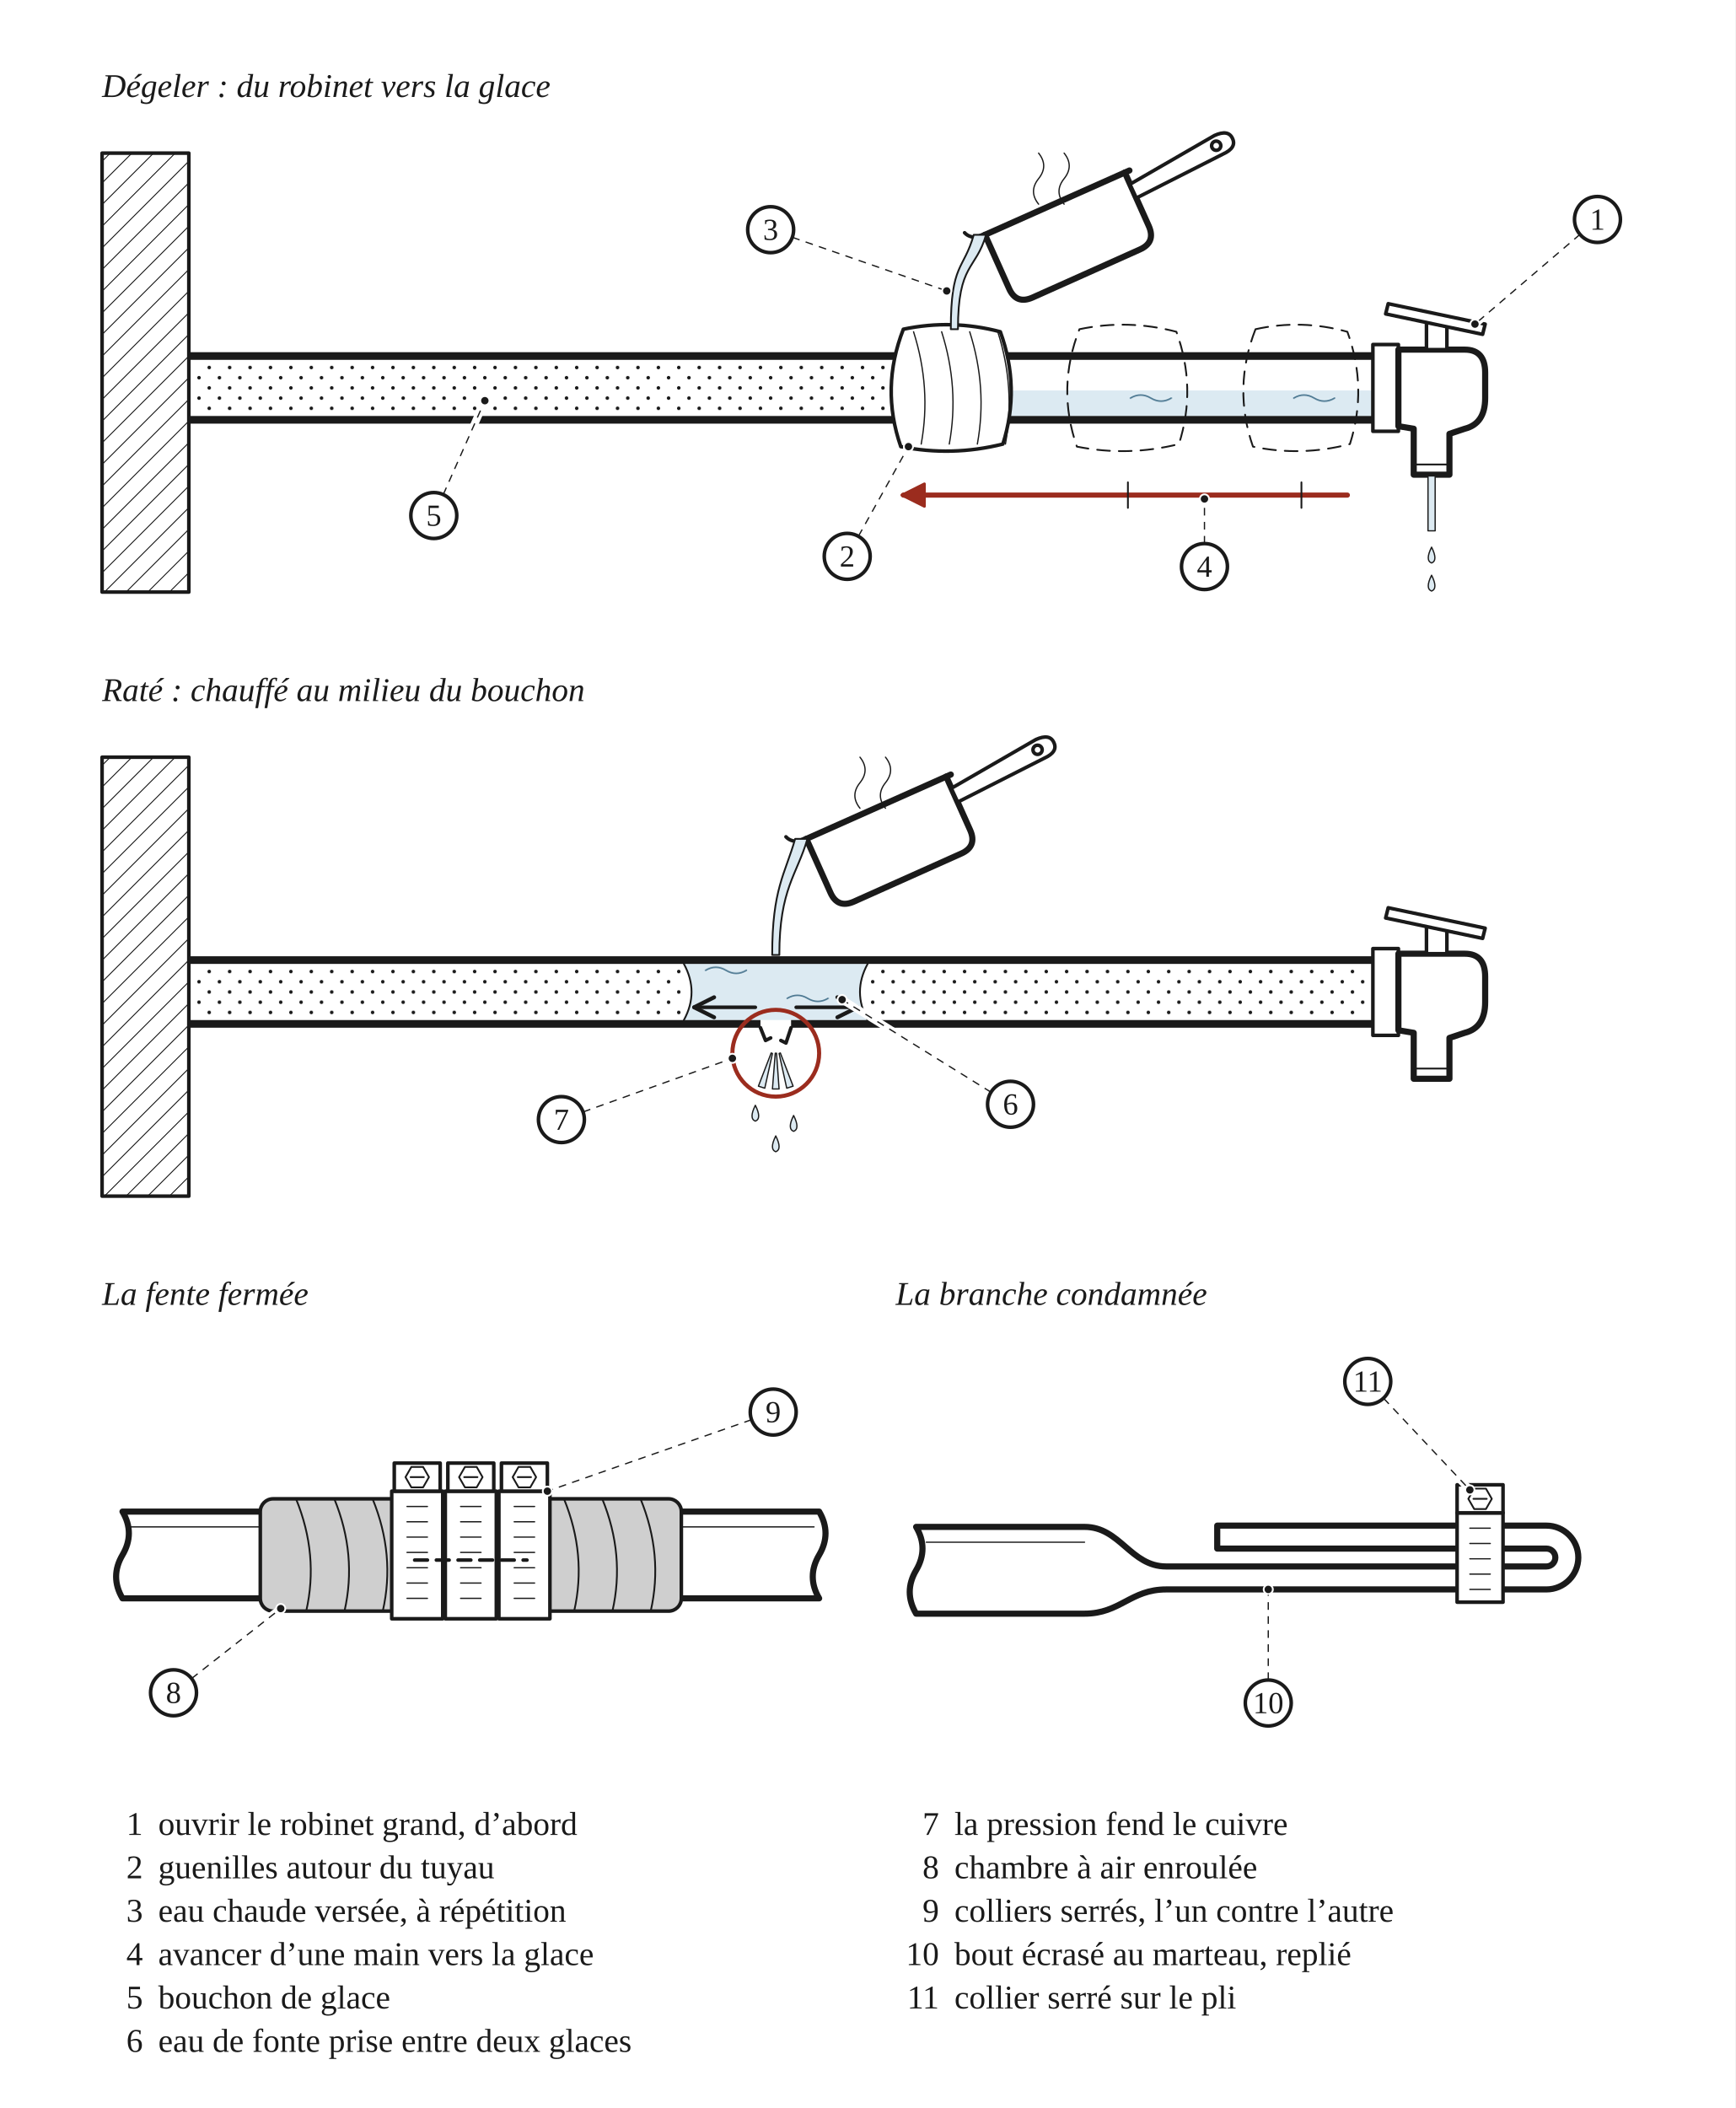
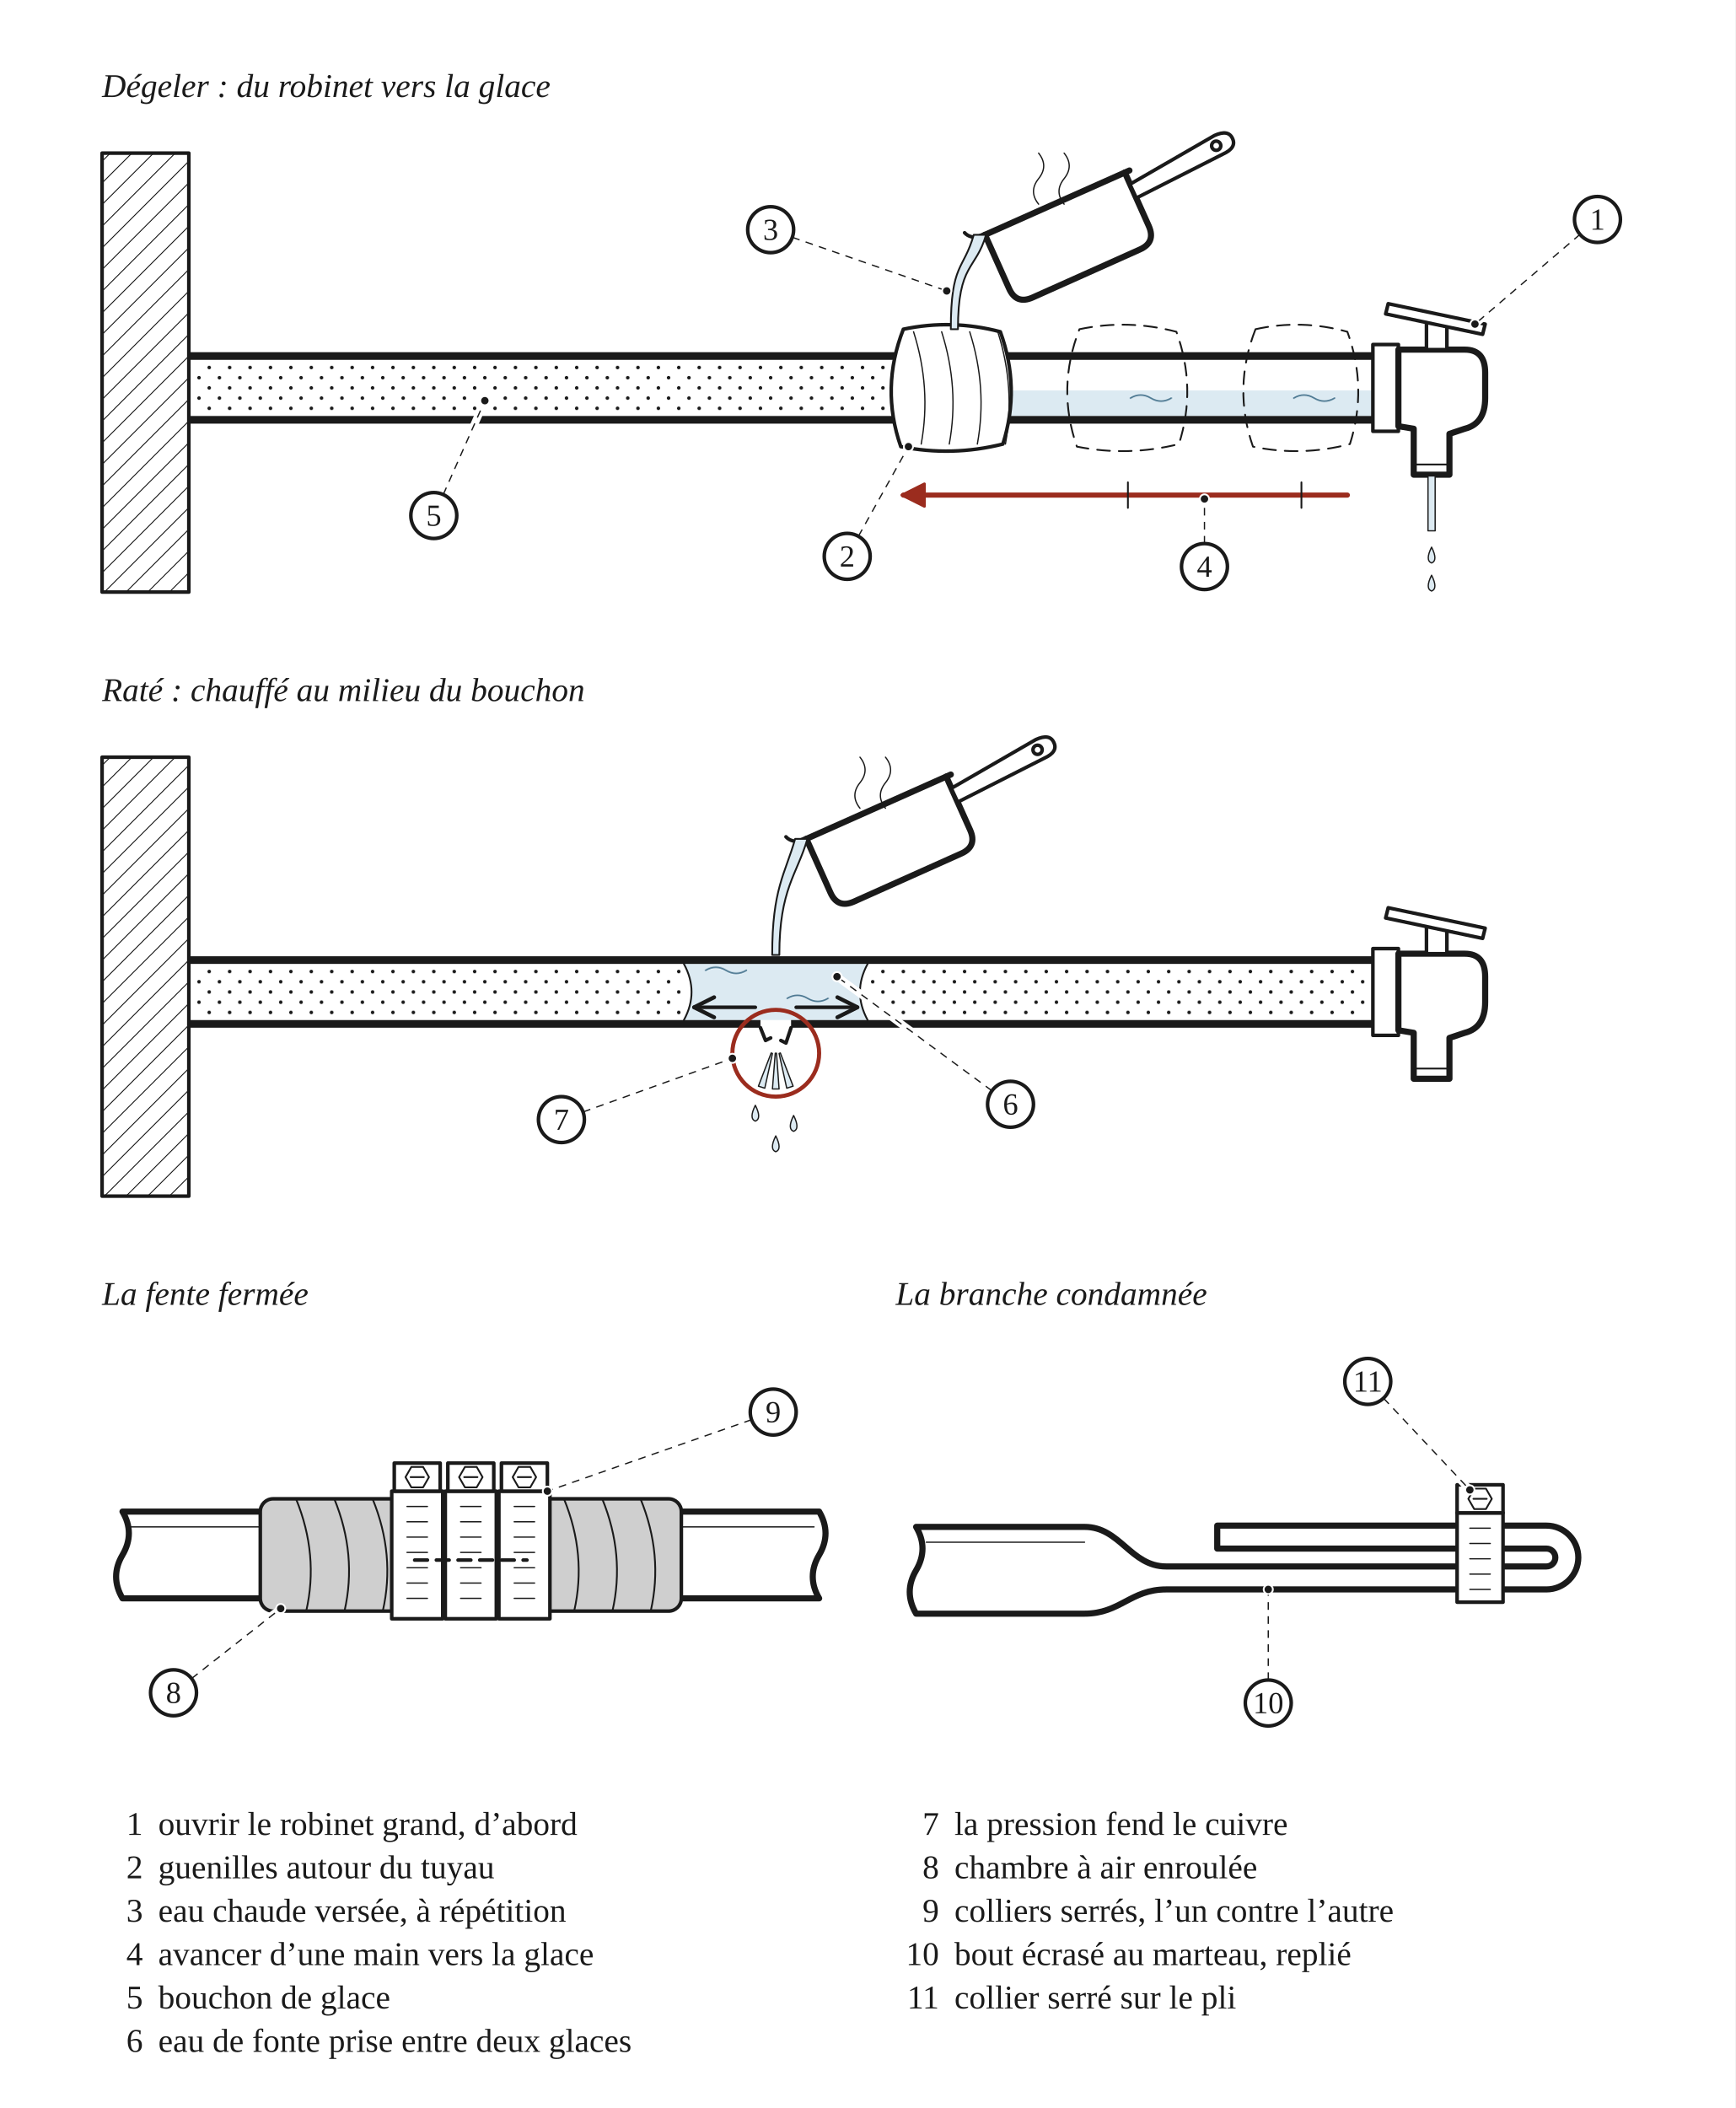
<svg xmlns="http://www.w3.org/2000/svg" width="680" height="826" viewBox="0 0 680 826" role="img">
  <defs>
    <pattern id="h-bois" width="6" height="6" patternUnits="userSpaceOnUse" patternTransform="rotate(45)">
      <line x1="0" y1="0" x2="0" y2="6" stroke="#1A1A1A" stroke-width="0.7" />
    </pattern>
    <pattern id="h-eau" width="64" height="22" patternUnits="userSpaceOnUse">
      <rect width="64" height="22" fill="#DCEAF2" />
      <path d="M4 7 q4 -2.4 8 0 t8 0 M36 18 q4 -2.4 8 0 t8 0" fill="none" stroke="#4F7A93" stroke-width="0.6" stroke-linecap="round" />
    </pattern>
    <pattern id="h-neige" width="8" height="8" patternUnits="userSpaceOnUse">
      <circle cx="2" cy="2" r="0.7" fill="#1A1A1A" stroke="none" />
      <circle cx="6" cy="6" r="0.7" fill="#1A1A1A" stroke="none" />
    </pattern>
    <marker id="fl" viewBox="0 0 10 10" refX="9" refY="5" markerWidth="7" markerHeight="7" orient="auto-start-reverse">
      <path d="M1 1 L9 5 L1 9" fill="none" stroke="#1A1A1A" stroke-width="1.6" stroke-linecap="round" stroke-linejoin="round" />
    </marker>
    <marker id="fl-r" viewBox="0 0 10 10" refX="8.5" refY="5" markerWidth="5.5" markerHeight="5.5" orient="auto-start-reverse">
      <path d="M1 1 L9 5 L1 9 Z" fill="#9B2C1E" stroke="#9B2C1E" stroke-width="1" stroke-linejoin="round" />
    </marker>
  </defs>
  <rect x="0" y="0" width="680" height="826" fill="#FFFFFF" />
  <text x="40" y="38" font-family="Georgia, 'Times New Roman', serif" font-size="13" font-style="italic" fill="#1A1A1A">Dégeler : du robinet vers la glace</text>
  <g transform="translate(40 46)" data-vue="degel">
    <rect x="0" y="14" width="34" height="172" fill="url(#h-bois)" stroke="#1A1A1A" stroke-width="1.4" stroke-linejoin="round" />
    <rect x="34" y="95" width="296" height="22" fill="url(#h-neige)" stroke="none" />
    <path d="M330 95 Q336 106 330 117" fill="none" stroke="#1A1A1A" stroke-width="0.7" stroke-linejoin="round" stroke-linecap="round" />
    <g transform="translate(-17 4)">
      <rect x="348" y="103" width="169" height="10" fill="url(#h-eau)" stroke="none" />
    </g>
    <rect x="34" y="92" width="466" height="3" fill="#1A1A1A" stroke="none" />
    <rect x="34" y="117" width="466" height="3" fill="#1A1A1A" stroke="none" />
    <rect x="498" y="89" width="10" height="34" fill="#FFFFFF" stroke="#1A1A1A" stroke-width="1.4" stroke-linejoin="round" stroke-linecap="round" />
    <path d="M508 91 L534 91 Q542 91 542 100 L542 110 Q542 120 534 122 L528 124 L528 140 L514 140 L514 122 L508 121 Z" fill="#FFFFFF" stroke="#1A1A1A" stroke-width="2.4" stroke-linejoin="round" stroke-linecap="round" />
    <line x1="514" y1="136" x2="528" y2="136" fill="none" stroke="#1A1A1A" stroke-width="0.7" stroke-linejoin="round" stroke-linecap="round" />
    <rect x="519" y="79" width="8" height="12" fill="#FFFFFF" stroke="#1A1A1A" stroke-width="1.4" stroke-linejoin="round" stroke-linecap="round" />
    <path d="M504 73 L542 81 L541 85 L503 77 Z" fill="#FFFFFF" stroke="#1A1A1A" stroke-width="1.4" stroke-linejoin="round" stroke-linecap="round" />
    <g transform="translate(-17 4)">
      <rect x="536.6" y="136.5" width="2.8" height="21.5" fill="url(#h-eau)" stroke="#1A1A1A" stroke-width="0.5" stroke-linejoin="round" />
    </g>
    <g transform="translate(-17 4)">
      <path d="M538 164.4 Q540.6 169.6 538 170.6 Q535.4 169.6 538 164.4 Z" fill="url(#h-eau)" stroke="#1A1A1A" stroke-width="0.5" stroke-linejoin="round" />
    </g>
    <g transform="translate(-17 4)">
      <path d="M538 175.4 Q540.6 180.6 538 181.6 Q535.4 180.6 538 175.4 Z" fill="url(#h-eau)" stroke="#1A1A1A" stroke-width="0.5" stroke-linejoin="round" />
    </g>
    <path d="M452 83 Q470 79 488 84 Q496 106 489 128 Q470 133 451 129 Q443 106 452 83 Z" fill="none" stroke="#1A1A1A" stroke-width="0.7" stroke-linejoin="round" stroke-linecap="round" stroke-dasharray="5 3.5" />
    <path d="M383 83 Q402 79 421 84 Q429 106 422 128 Q402 133 382 129 Q374 106 383 83 Z" fill="none" stroke="#1A1A1A" stroke-width="0.7" stroke-linejoin="round" stroke-linecap="round" stroke-dasharray="5 3.5" />
    <path d="M314 83 Q333 79 352 84 Q360 106 353 128 Q333 133 313 129 Q305 106 314 83 Z" fill="#FFFFFF" stroke="#1A1A1A" stroke-width="1.4" stroke-linejoin="round" stroke-linecap="round" />
    <path d="M318 84 Q325 106 321 128" fill="none" stroke="#1A1A1A" stroke-width="0.5" stroke-linejoin="round" stroke-linecap="round" />
    <path d="M329 84 Q336 106 332 128" fill="none" stroke="#1A1A1A" stroke-width="0.5" stroke-linejoin="round" stroke-linecap="round" />
    <path d="M340 84 Q347 106 343 128" fill="none" stroke="#1A1A1A" stroke-width="0.5" stroke-linejoin="round" stroke-linecap="round" />
    <path d="M351 84 Q358 106 354 128" fill="none" stroke="#1A1A1A" stroke-width="0.5" stroke-linejoin="round" stroke-linecap="round" />
    <path d="M346 46 L355.4 67 Q358.2 73.4 364.6 70.6 L406.6 51.8 Q413 49 410.2 42.6 L400.8 21.6" fill="#FFFFFF" stroke="#1A1A1A" stroke-width="2.4" stroke-linejoin="round" stroke-linecap="round" />
    <line x1="344.2" y1="46.8" x2="402.6" y2="20.8" fill="none" stroke="#1A1A1A" stroke-width="2.4" stroke-linejoin="round" stroke-linecap="round" />
    <path d="M344.2 46.8 Q340.1 47.5 338 45.2" fill="none" stroke="#1A1A1A" stroke-width="1.4" stroke-linejoin="round" stroke-linecap="round" />
    <path d="M402.8 26.2 L435.9 7.1 Q441.4 4.6 443 8.3 Q444.7 11.9 439.2 14.4 L405.3 31.6 Z" fill="#FFFFFF" stroke="#1A1A1A" stroke-width="1.4" stroke-linejoin="round" stroke-linecap="round" />
    <circle cx="436.6" cy="11.1" r="1.8" fill="none" stroke="#1A1A1A" stroke-width="1.4" stroke-linejoin="round" stroke-linecap="round" />
    <g transform="translate(-17 4)">
      <path d="M358.6 42 C354.6 56 349.6 53 349.6 79 L352.4 79 C352.4 53 359.4 56 363.4 42 Z" fill="url(#h-eau)" stroke="#1A1A1A" stroke-width="0.7" stroke-linejoin="round" />
    </g>
    <path d="M367 34 q-4 -5 0 -10 q4 -5 0 -10" fill="none" stroke="#1A1A1A" stroke-width="0.5" stroke-linejoin="round" stroke-linecap="round" />
    <path d="M377 34 q-4 -5 0 -10 q4 -5 0 -10" fill="none" stroke="#1A1A1A" stroke-width="0.5" stroke-linejoin="round" stroke-linecap="round" />
    <path d="M488 148 L314 148" fill="none" stroke="#9B2C1E" stroke-width="2" stroke-linejoin="round" stroke-linecap="round" marker-end="url(#fl-r)" />
    <line x1="402" y1="143" x2="402" y2="153" fill="none" stroke="#1A1A1A" stroke-width="0.7" stroke-linejoin="round" stroke-linecap="round" />
    <line x1="470" y1="143" x2="470" y2="153" fill="none" stroke="#1A1A1A" stroke-width="0.7" stroke-linejoin="round" stroke-linecap="round" />
  </g>
  <text x="40" y="274.7" font-family="Georgia, 'Times New Roman', serif" font-size="13" font-style="italic" fill="#1A1A1A">Raté : chauffé au milieu du bouchon</text>
  <g transform="translate(40 282.7)" data-vue="rate">
    <rect x="0" y="14" width="34" height="172" fill="url(#h-bois)" stroke="#1A1A1A" stroke-width="1.4" stroke-linejoin="round" />
    <g transform="translate(-23.5 2.5)">
      <path d="M251.5 92.5 L323.5 92.5 Q317.5 103.5 323.5 114.5 L251.5 114.5 Q257.5 103.5 251.5 92.5 Z" fill="url(#h-eau)" stroke="none" />
    </g>
    <rect x="34" y="95" width="194" height="22" fill="url(#h-neige)" stroke="none" />
    <path d="M228 95 Q234 106 228 117" fill="none" stroke="#1A1A1A" stroke-width="0.7" stroke-linejoin="round" stroke-linecap="round" />
    <rect x="300" y="95" width="196" height="22" fill="url(#h-neige)" stroke="none" />
    <path d="M300 95 Q294 106 300 117" fill="none" stroke="#1A1A1A" stroke-width="0.7" stroke-linejoin="round" stroke-linecap="round" />
    <path d="M256 112 L232 112" fill="none" stroke="#1A1A1A" stroke-width="1.4" stroke-linejoin="round" stroke-linecap="round" marker-end="url(#fl)" />
    <path d="M272 112 L296 112" fill="none" stroke="#1A1A1A" stroke-width="1.4" stroke-linejoin="round" stroke-linecap="round" marker-end="url(#fl)" />
    <rect x="34" y="92" width="466" height="3" fill="#1A1A1A" stroke="none" />
    <rect x="34" y="117" width="224" height="3" fill="#1A1A1A" stroke="none" />
    <rect x="270" y="117" width="230" height="3" fill="#1A1A1A" stroke="none" />
    <rect x="498" y="89" width="10" height="34" fill="#FFFFFF" stroke="#1A1A1A" stroke-width="1.4" stroke-linejoin="round" stroke-linecap="round" />
    <path d="M508 91 L534 91 Q542 91 542 100 L542 110 Q542 120 534 122 L528 124 L528 140 L514 140 L514 122 L508 121 Z" fill="#FFFFFF" stroke="#1A1A1A" stroke-width="2.4" stroke-linejoin="round" stroke-linecap="round" />
    <line x1="514" y1="136" x2="528" y2="136" fill="none" stroke="#1A1A1A" stroke-width="0.7" stroke-linejoin="round" stroke-linecap="round" />
    <rect x="519" y="79" width="8" height="12" fill="#FFFFFF" stroke="#1A1A1A" stroke-width="1.4" stroke-linejoin="round" stroke-linecap="round" />
    <path d="M504 73 L542 81 L541 85 L503 77 Z" fill="#FFFFFF" stroke="#1A1A1A" stroke-width="1.4" stroke-linejoin="round" stroke-linecap="round" />
    <path d="M258 120 L260 125 L262 124" fill="none" stroke="#1A1A1A" stroke-width="1.4" stroke-linejoin="round" stroke-linecap="round" />
    <path d="M270 120 L268 126 L266 125" fill="none" stroke="#1A1A1A" stroke-width="1.4" stroke-linejoin="round" stroke-linecap="round" />
    <g transform="translate(-23.5 2.5)">
      <path d="M286.2 127.6 L283.2 141.2 L280.7 140.4 L285.7 127.4 Z" fill="url(#h-eau)" stroke="#1A1A1A" stroke-width="0.5" stroke-linejoin="round" />
    </g>
    <g transform="translate(-23.5 2.5)">
      <path d="M287.8 127.5 L288.8 141.5 L286.2 141.5 L287.3 127.5 Z" fill="url(#h-eau)" stroke="#1A1A1A" stroke-width="0.5" stroke-linejoin="round" />
    </g>
    <g transform="translate(-23.5 2.5)">
      <path d="M289.3 127.4 L294.3 140.4 L291.8 141.2 L288.8 127.6 Z" fill="url(#h-eau)" stroke="#1A1A1A" stroke-width="0.5" stroke-linejoin="round" />
    </g>
    <g transform="translate(-23.5 2.5)">
      <path d="M279.5 147.9 Q282.1 153.1 279.5 154.1 Q276.9 153.1 279.5 147.9 Z" fill="url(#h-eau)" stroke="#1A1A1A" stroke-width="0.5" stroke-linejoin="round" />
    </g>
    <g transform="translate(-23.5 2.5)">
      <path d="M294.5 151.9 Q297.1 157.1 294.5 158.1 Q291.9 157.1 294.5 151.9 Z" fill="url(#h-eau)" stroke="#1A1A1A" stroke-width="0.5" stroke-linejoin="round" />
    </g>
    <g transform="translate(-23.5 2.5)">
      <path d="M287.5 159.9 Q290.1 165.1 287.5 166.1 Q284.9 165.1 287.5 159.9 Z" fill="url(#h-eau)" stroke="#1A1A1A" stroke-width="0.5" stroke-linejoin="round" />
    </g>
    <circle cx="264" cy="130" r="17" fill="none" stroke="#9B2C1E" stroke-width="1.6" />
    <path d="M276 46 L285.4 67 Q288.2 73.4 294.6 70.6 L336.6 51.8 Q343 49 340.2 42.6 L330.8 21.6" fill="#FFFFFF" stroke="#1A1A1A" stroke-width="2.4" stroke-linejoin="round" stroke-linecap="round" />
    <line x1="274.2" y1="46.8" x2="332.6" y2="20.8" fill="none" stroke="#1A1A1A" stroke-width="2.4" stroke-linejoin="round" stroke-linecap="round" />
    <path d="M274.2 46.8 Q270.1 47.5 268 45.2" fill="none" stroke="#1A1A1A" stroke-width="1.4" stroke-linejoin="round" stroke-linecap="round" />
    <path d="M332.8 26.2 L365.9 7.1 Q371.4 4.6 373 8.3 Q374.7 11.9 369.2 14.4 L335.3 31.6 Z" fill="#FFFFFF" stroke="#1A1A1A" stroke-width="1.4" stroke-linejoin="round" stroke-linecap="round" />
    <circle cx="366.6" cy="11.1" r="1.8" fill="none" stroke="#1A1A1A" stroke-width="1.4" stroke-linejoin="round" stroke-linecap="round" />
    <g transform="translate(-14 0)">
      <path d="M285.6 46 C281.6 60 276.6 65.5 276.6 91.5 L279.4 91.5 C279.4 65.5 286.4 60 290.4 46 Z" fill="url(#h-eau)" stroke="#1A1A1A" stroke-width="0.7" stroke-linejoin="round" />
    </g>
    <path d="M297 34 q-4 -5 0 -10 q4 -5 0 -10" fill="none" stroke="#1A1A1A" stroke-width="0.5" stroke-linejoin="round" stroke-linecap="round" />
    <path d="M307 34 q-4 -5 0 -10 q4 -5 0 -10" fill="none" stroke="#1A1A1A" stroke-width="0.5" stroke-linejoin="round" stroke-linecap="round" />
  </g>
  <text x="40" y="511.3" font-family="Georgia, 'Times New Roman', serif" font-size="13" font-style="italic" fill="#1A1A1A">La fente fermée</text>
  <g transform="translate(40 519.3)" data-vue="fente">
    <path d="M8 73 L281 73 Q286 81.5 281 90 Q276 98.5 281 107 L8 107 Q3 98.5 8 90 Q13 81.5 8 73 Z" fill="#FFFFFF" stroke="#1A1A1A" stroke-width="2.4" stroke-linejoin="round" stroke-linecap="round" />
    <line x1="10" y1="79" x2="279" y2="79" fill="none" stroke="#1A1A1A" stroke-width="0.5" stroke-linejoin="round" stroke-linecap="round" />
    <rect x="62" y="68" width="165" height="44" fill="#CFCFCF" stroke="none" rx="5" />
    <rect x="62" y="68" width="165" height="44" fill="none" rx="5" stroke="#1A1A1A" stroke-width="1.4" stroke-linejoin="round" stroke-linecap="round" />
    <path d="M76 68 Q85 90 80 112" fill="none" stroke="#1A1A1A" stroke-width="0.7" stroke-linejoin="round" stroke-linecap="round" />
    <path d="M91 68 Q100 90 95 112" fill="none" stroke="#1A1A1A" stroke-width="0.7" stroke-linejoin="round" stroke-linecap="round" />
    <path d="M106 68 Q115 90 110 112" fill="none" stroke="#1A1A1A" stroke-width="0.7" stroke-linejoin="round" stroke-linecap="round" />
    <path d="M121 68 Q130 90 125 112" fill="none" stroke="#1A1A1A" stroke-width="0.7" stroke-linejoin="round" stroke-linecap="round" />
    <path d="M136 68 Q145 90 140 112" fill="none" stroke="#1A1A1A" stroke-width="0.7" stroke-linejoin="round" stroke-linecap="round" />
    <path d="M151 68 Q160 90 155 112" fill="none" stroke="#1A1A1A" stroke-width="0.7" stroke-linejoin="round" stroke-linecap="round" />
    <path d="M166 68 Q175 90 170 112" fill="none" stroke="#1A1A1A" stroke-width="0.7" stroke-linejoin="round" stroke-linecap="round" />
    <path d="M181 68 Q190 90 185 112" fill="none" stroke="#1A1A1A" stroke-width="0.7" stroke-linejoin="round" stroke-linecap="round" />
    <path d="M196 68 Q205 90 200 112" fill="none" stroke="#1A1A1A" stroke-width="0.7" stroke-linejoin="round" stroke-linecap="round" />
    <path d="M211 68 Q220 90 215 112" fill="none" stroke="#1A1A1A" stroke-width="0.7" stroke-linejoin="round" stroke-linecap="round" />
    <rect x="113.5" y="65" width="20" height="50" fill="#FFFFFF" stroke="#1A1A1A" stroke-width="1.4" stroke-linejoin="round" stroke-linecap="round" />
    <line x1="119.5" y1="71" x2="127.5" y2="71" fill="none" stroke="#1A1A1A" stroke-width="0.5" stroke-linejoin="round" stroke-linecap="round" />
    <line x1="119.5" y1="77" x2="127.5" y2="77" fill="none" stroke="#1A1A1A" stroke-width="0.5" stroke-linejoin="round" stroke-linecap="round" />
    <line x1="119.5" y1="83" x2="127.5" y2="83" fill="none" stroke="#1A1A1A" stroke-width="0.5" stroke-linejoin="round" stroke-linecap="round" />
    <line x1="119.5" y1="89" x2="127.5" y2="89" fill="none" stroke="#1A1A1A" stroke-width="0.5" stroke-linejoin="round" stroke-linecap="round" />
    <line x1="119.5" y1="95" x2="127.5" y2="95" fill="none" stroke="#1A1A1A" stroke-width="0.5" stroke-linejoin="round" stroke-linecap="round" />
    <line x1="119.5" y1="101" x2="127.5" y2="101" fill="none" stroke="#1A1A1A" stroke-width="0.5" stroke-linejoin="round" stroke-linecap="round" />
    <line x1="119.5" y1="107" x2="127.5" y2="107" fill="none" stroke="#1A1A1A" stroke-width="0.5" stroke-linejoin="round" stroke-linecap="round" />
    <rect x="114.5" y="54" width="18" height="11" fill="#FFFFFF" stroke="#1A1A1A" stroke-width="1.4" stroke-linejoin="round" stroke-linecap="round" />
    <path d="M128.1 59.5 L125.8 63.5 L121.2 63.5 L118.9 59.5 L121.2 55.5 L125.8 55.5 Z" fill="#FFFFFF" stroke="#1A1A1A" stroke-width="0.7" stroke-linejoin="round" stroke-linecap="round" />
    <line x1="120.9" y1="59.5" x2="126.1" y2="59.5" fill="none" stroke="#1A1A1A" stroke-width="0.7" stroke-linejoin="round" stroke-linecap="round" />
    <rect x="134.5" y="65" width="20" height="50" fill="#FFFFFF" stroke="#1A1A1A" stroke-width="1.4" stroke-linejoin="round" stroke-linecap="round" />
    <line x1="140.5" y1="71" x2="148.5" y2="71" fill="none" stroke="#1A1A1A" stroke-width="0.5" stroke-linejoin="round" stroke-linecap="round" />
    <line x1="140.5" y1="77" x2="148.5" y2="77" fill="none" stroke="#1A1A1A" stroke-width="0.5" stroke-linejoin="round" stroke-linecap="round" />
    <line x1="140.5" y1="83" x2="148.5" y2="83" fill="none" stroke="#1A1A1A" stroke-width="0.5" stroke-linejoin="round" stroke-linecap="round" />
    <line x1="140.5" y1="89" x2="148.5" y2="89" fill="none" stroke="#1A1A1A" stroke-width="0.5" stroke-linejoin="round" stroke-linecap="round" />
    <line x1="140.5" y1="95" x2="148.5" y2="95" fill="none" stroke="#1A1A1A" stroke-width="0.5" stroke-linejoin="round" stroke-linecap="round" />
    <line x1="140.5" y1="101" x2="148.5" y2="101" fill="none" stroke="#1A1A1A" stroke-width="0.5" stroke-linejoin="round" stroke-linecap="round" />
    <line x1="140.5" y1="107" x2="148.5" y2="107" fill="none" stroke="#1A1A1A" stroke-width="0.5" stroke-linejoin="round" stroke-linecap="round" />
    <rect x="135.5" y="54" width="18" height="11" fill="#FFFFFF" stroke="#1A1A1A" stroke-width="1.4" stroke-linejoin="round" stroke-linecap="round" />
    <path d="M149.1 59.5 L146.8 63.5 L142.2 63.5 L139.9 59.5 L142.2 55.5 L146.8 55.5 Z" fill="#FFFFFF" stroke="#1A1A1A" stroke-width="0.7" stroke-linejoin="round" stroke-linecap="round" />
    <line x1="141.9" y1="59.5" x2="147.1" y2="59.5" fill="none" stroke="#1A1A1A" stroke-width="0.7" stroke-linejoin="round" stroke-linecap="round" />
    <rect x="155.5" y="65" width="20" height="50" fill="#FFFFFF" stroke="#1A1A1A" stroke-width="1.4" stroke-linejoin="round" stroke-linecap="round" />
    <line x1="161.5" y1="71" x2="169.5" y2="71" fill="none" stroke="#1A1A1A" stroke-width="0.5" stroke-linejoin="round" stroke-linecap="round" />
    <line x1="161.5" y1="77" x2="169.5" y2="77" fill="none" stroke="#1A1A1A" stroke-width="0.5" stroke-linejoin="round" stroke-linecap="round" />
    <line x1="161.5" y1="83" x2="169.5" y2="83" fill="none" stroke="#1A1A1A" stroke-width="0.5" stroke-linejoin="round" stroke-linecap="round" />
    <line x1="161.5" y1="89" x2="169.5" y2="89" fill="none" stroke="#1A1A1A" stroke-width="0.5" stroke-linejoin="round" stroke-linecap="round" />
    <line x1="161.5" y1="95" x2="169.5" y2="95" fill="none" stroke="#1A1A1A" stroke-width="0.5" stroke-linejoin="round" stroke-linecap="round" />
    <line x1="161.5" y1="101" x2="169.5" y2="101" fill="none" stroke="#1A1A1A" stroke-width="0.5" stroke-linejoin="round" stroke-linecap="round" />
    <line x1="161.5" y1="107" x2="169.5" y2="107" fill="none" stroke="#1A1A1A" stroke-width="0.5" stroke-linejoin="round" stroke-linecap="round" />
    <rect x="156.5" y="54" width="18" height="11" fill="#FFFFFF" stroke="#1A1A1A" stroke-width="1.4" stroke-linejoin="round" stroke-linecap="round" />
    <path d="M170.1 59.5 L167.8 63.5 L163.2 63.5 L160.9 59.5 L163.2 55.5 L167.8 55.5 Z" fill="#FFFFFF" stroke="#1A1A1A" stroke-width="0.7" stroke-linejoin="round" stroke-linecap="round" />
    <line x1="162.9" y1="59.5" x2="168.1" y2="59.5" fill="none" stroke="#1A1A1A" stroke-width="0.7" stroke-linejoin="round" stroke-linecap="round" />
    <line x1="122.5" y1="92" x2="166.5" y2="92" fill="none" stroke="#1A1A1A" stroke-width="1.4" stroke-linejoin="round" stroke-linecap="round" stroke-dasharray="5 3.5" />
  </g>
  <text x="351" y="511.3" font-family="Georgia, 'Times New Roman', serif" font-size="13" font-style="italic" fill="#1A1A1A">La branche condamnée</text>
  <g transform="translate(351 519.3)" data-vue="branche">
    <path d="M126 78.5 L255 78.5 A12.5 12.5 0 0 1 255 103.5 L106 103.5 C92 103.5 88 113 74 113 L8 113 Q3 104.5 8 96 Q13 87.5 8 79 L74 79 C88 79 92 94.5 106 94.5 L255 94.5 A3.5 3.5 0 0 0 255 87.5 L126 87.5 Z" fill="#FFFFFF" stroke="#1A1A1A" stroke-width="2.4" stroke-linejoin="round" stroke-linecap="round" />
    <line x1="12" y1="85" x2="74" y2="85" fill="none" stroke="#1A1A1A" stroke-width="0.5" stroke-linejoin="round" stroke-linecap="round" />
    <line x1="126" y1="78.5" x2="126" y2="87.5" fill="none" stroke="#1A1A1A" stroke-width="1.4" stroke-linejoin="round" stroke-linecap="round" />
    <rect x="220" y="73.5" width="18" height="35" fill="#FFFFFF" stroke="#1A1A1A" stroke-width="1.4" stroke-linejoin="round" stroke-linecap="round" />
    <line x1="225" y1="79.5" x2="233" y2="79.5" fill="none" stroke="#1A1A1A" stroke-width="0.5" stroke-linejoin="round" stroke-linecap="round" />
    <line x1="225" y1="85.5" x2="233" y2="85.5" fill="none" stroke="#1A1A1A" stroke-width="0.5" stroke-linejoin="round" stroke-linecap="round" />
    <line x1="225" y1="91.5" x2="233" y2="91.5" fill="none" stroke="#1A1A1A" stroke-width="0.5" stroke-linejoin="round" stroke-linecap="round" />
    <line x1="225" y1="97.5" x2="233" y2="97.5" fill="none" stroke="#1A1A1A" stroke-width="0.5" stroke-linejoin="round" stroke-linecap="round" />
    <line x1="225" y1="103.5" x2="233" y2="103.5" fill="none" stroke="#1A1A1A" stroke-width="0.5" stroke-linejoin="round" stroke-linecap="round" />
    <rect x="220" y="62.5" width="18" height="11" fill="#FFFFFF" stroke="#1A1A1A" stroke-width="1.4" stroke-linejoin="round" stroke-linecap="round" />
    <path d="M233.6 68 L231.3 72 L226.7 72 L224.4 68 L226.7 64 L231.3 64 Z" fill="#FFFFFF" stroke="#1A1A1A" stroke-width="0.7" stroke-linejoin="round" stroke-linecap="round" />
    <line x1="226.4" y1="68" x2="231.6" y2="68" fill="none" stroke="#1A1A1A" stroke-width="0.7" stroke-linejoin="round" stroke-linecap="round" />
  </g>
  <line x1="619.2" y1="91.8" x2="578" y2="127" fill="none" stroke="#FFFFFF" stroke-width="3" stroke-linecap="round" />
  <line x1="619.2" y1="91.8" x2="578" y2="127" fill="none" stroke="#1A1A1A" stroke-width="0.5" stroke-dasharray="3 2.5" />
  <circle cx="578" cy="127" r="1.8" fill="#1A1A1A" stroke="#FFFFFF" stroke-width="0.7" />
  <circle cx="626" cy="86" r="9" fill="#FFFFFF" stroke="#1A1A1A" stroke-width="1.4" data-vue="degel" />
  <text x="626" y="90" text-anchor="middle" font-family="Georgia, 'Times New Roman', serif" font-size="12" fill="#1A1A1A">1</text>
  <line x1="336.4" y1="210.1" x2="356" y2="175" fill="none" stroke="#FFFFFF" stroke-width="3" stroke-linecap="round" />
  <line x1="336.4" y1="210.1" x2="356" y2="175" fill="none" stroke="#1A1A1A" stroke-width="0.5" stroke-dasharray="3 2.5" />
  <circle cx="356" cy="175" r="1.8" fill="#1A1A1A" stroke="#FFFFFF" stroke-width="0.7" />
  <circle cx="332" cy="218" r="9" fill="#FFFFFF" stroke="#1A1A1A" stroke-width="1.4" data-vue="degel" />
  <text x="332" y="222" text-anchor="middle" font-family="Georgia, 'Times New Roman', serif" font-size="12" fill="#1A1A1A">2</text>
  <line x1="310.5" y1="93" x2="371" y2="114" fill="none" stroke="#FFFFFF" stroke-width="3" stroke-linecap="round" />
  <line x1="310.5" y1="93" x2="371" y2="114" fill="none" stroke="#1A1A1A" stroke-width="0.5" stroke-dasharray="3 2.5" />
  <circle cx="371" cy="114" r="1.8" fill="#1A1A1A" stroke="#FFFFFF" stroke-width="0.7" />
  <circle cx="302" cy="90" r="9" fill="#FFFFFF" stroke="#1A1A1A" stroke-width="1.4" data-vue="degel" />
  <text x="302" y="94" text-anchor="middle" font-family="Georgia, 'Times New Roman', serif" font-size="12" fill="#1A1A1A">3</text>
  <line x1="472" y1="213" x2="472" y2="195.5" fill="none" stroke="#FFFFFF" stroke-width="3" stroke-linecap="round" />
  <line x1="472" y1="213" x2="472" y2="195.5" fill="none" stroke="#1A1A1A" stroke-width="0.5" stroke-dasharray="3 2.5" />
  <circle cx="472" cy="195.5" r="1.8" fill="#1A1A1A" stroke="#FFFFFF" stroke-width="0.7" />
  <circle cx="472" cy="222" r="9" fill="#FFFFFF" stroke="#1A1A1A" stroke-width="1.4" data-vue="degel" />
  <text x="472" y="226" text-anchor="middle" font-family="Georgia, 'Times New Roman', serif" font-size="12" fill="#1A1A1A">4</text>
  <line x1="173.7" y1="193.8" x2="190" y2="157" fill="none" stroke="#FFFFFF" stroke-width="3" stroke-linecap="round" />
  <line x1="173.7" y1="193.8" x2="190" y2="157" fill="none" stroke="#1A1A1A" stroke-width="0.5" stroke-dasharray="3 2.5" />
  <circle cx="190" cy="157" r="1.8" fill="#1A1A1A" stroke="#FFFFFF" stroke-width="0.7" />
  <circle cx="170" cy="202" r="9" fill="#FFFFFF" stroke="#1A1A1A" stroke-width="1.4" data-vue="degel" />
  <text x="170" y="206" text-anchor="middle" font-family="Georgia, 'Times New Roman', serif" font-size="12" fill="#1A1A1A">5</text>
-   <line x1="388.4" y1="428" x2="330" y2="391.7" fill="none" stroke="#FFFFFF" stroke-width="3" stroke-linecap="round" />
-   <line x1="388.4" y1="428" x2="330" y2="391.7" fill="none" stroke="#1A1A1A" stroke-width="0.5" stroke-dasharray="3 2.5" />
-   <circle cx="330" cy="391.7" r="1.8" fill="#1A1A1A" stroke="#FFFFFF" stroke-width="0.7" />
+   <line x1="388.7" y1="427.4" x2="328" y2="382.7" fill="none" stroke="#FFFFFF" stroke-width="3" stroke-linecap="round" />
+   <line x1="388.7" y1="427.4" x2="328" y2="382.7" fill="none" stroke="#1A1A1A" stroke-width="0.5" stroke-dasharray="3 2.5" />
+   <circle cx="328" cy="382.7" r="1.8" fill="#1A1A1A" stroke="#FFFFFF" stroke-width="0.7" />
  <circle cx="396" cy="432.7" r="9" fill="#FFFFFF" stroke="#1A1A1A" stroke-width="1.4" data-vue="rate" />
  <text x="396" y="436.7" text-anchor="middle" font-family="Georgia, 'Times New Roman', serif" font-size="12" fill="#1A1A1A">6</text>
  <line x1="228.5" y1="435.7" x2="287" y2="414.7" fill="none" stroke="#FFFFFF" stroke-width="3" stroke-linecap="round" />
  <line x1="228.5" y1="435.7" x2="287" y2="414.7" fill="none" stroke="#1A1A1A" stroke-width="0.5" stroke-dasharray="3 2.5" />
  <circle cx="287" cy="414.7" r="1.8" fill="#1A1A1A" stroke="#FFFFFF" stroke-width="0.7" />
  <circle cx="220" cy="438.7" r="9" fill="#FFFFFF" stroke="#1A1A1A" stroke-width="1.4" data-vue="rate" />
  <text x="220" y="442.7" text-anchor="middle" font-family="Georgia, 'Times New Roman', serif" font-size="12" fill="#1A1A1A">7</text>
  <line x1="75.1" y1="657.7" x2="110" y2="630.3" fill="none" stroke="#FFFFFF" stroke-width="3" stroke-linecap="round" />
  <line x1="75.1" y1="657.7" x2="110" y2="630.3" fill="none" stroke="#1A1A1A" stroke-width="0.5" stroke-dasharray="3 2.5" />
  <circle cx="110" cy="630.3" r="1.8" fill="#1A1A1A" stroke="#FFFFFF" stroke-width="0.7" />
  <circle cx="68" cy="663.3" r="9" fill="#FFFFFF" stroke="#1A1A1A" stroke-width="1.4" data-vue="fente" />
  <text x="68" y="667.3" text-anchor="middle" font-family="Georgia, 'Times New Roman', serif" font-size="12" fill="#1A1A1A">8</text>
  <line x1="294.5" y1="556.3" x2="214.5" y2="584.3" fill="none" stroke="#FFFFFF" stroke-width="3" stroke-linecap="round" />
  <line x1="294.5" y1="556.3" x2="214.5" y2="584.3" fill="none" stroke="#1A1A1A" stroke-width="0.5" stroke-dasharray="3 2.5" />
  <circle cx="214.5" cy="584.3" r="1.8" fill="#1A1A1A" stroke="#FFFFFF" stroke-width="0.7" />
  <circle cx="303" cy="553.3" r="9" fill="#FFFFFF" stroke="#1A1A1A" stroke-width="1.4" data-vue="fente" />
  <text x="303" y="557.3" text-anchor="middle" font-family="Georgia, 'Times New Roman', serif" font-size="12" fill="#1A1A1A">9</text>
  <line x1="497" y1="658.3" x2="497" y2="622.8" fill="none" stroke="#FFFFFF" stroke-width="3" stroke-linecap="round" />
  <line x1="497" y1="658.3" x2="497" y2="622.8" fill="none" stroke="#1A1A1A" stroke-width="0.5" stroke-dasharray="3 2.5" />
  <circle cx="497" cy="622.8" r="1.8" fill="#1A1A1A" stroke="#FFFFFF" stroke-width="0.7" />
  <circle cx="497" cy="667.3" r="9" fill="#FFFFFF" stroke="#1A1A1A" stroke-width="1.4" data-vue="branche" />
  <text x="497" y="671.3" text-anchor="middle" font-family="Georgia, 'Times New Roman', serif" font-size="12" fill="#1A1A1A">10</text>
  <line x1="542.2" y1="547.9" x2="576" y2="583.8" fill="none" stroke="#FFFFFF" stroke-width="3" stroke-linecap="round" />
  <line x1="542.2" y1="547.9" x2="576" y2="583.8" fill="none" stroke="#1A1A1A" stroke-width="0.5" stroke-dasharray="3 2.5" />
  <circle cx="576" cy="583.8" r="1.8" fill="#1A1A1A" stroke="#FFFFFF" stroke-width="0.7" />
  <circle cx="536" cy="541.3" r="9" fill="#FFFFFF" stroke="#1A1A1A" stroke-width="1.4" data-vue="branche" />
  <text x="536" y="545.3" text-anchor="middle" font-family="Georgia, 'Times New Roman', serif" font-size="12" fill="#1A1A1A">11</text>
  <text x="56" y="719" text-anchor="end" font-family="Georgia, 'Times New Roman', serif" font-size="13" fill="#1A1A1A">1</text>
  <text x="62" y="719" font-family="Georgia, 'Times New Roman', serif" font-size="13" fill="#1A1A1A">ouvrir le robinet grand, d’abord</text>
  <text x="56" y="736" text-anchor="end" font-family="Georgia, 'Times New Roman', serif" font-size="13" fill="#1A1A1A">2</text>
  <text x="62" y="736" font-family="Georgia, 'Times New Roman', serif" font-size="13" fill="#1A1A1A">guenilles autour du tuyau</text>
  <text x="56" y="753" text-anchor="end" font-family="Georgia, 'Times New Roman', serif" font-size="13" fill="#1A1A1A">3</text>
  <text x="62" y="753" font-family="Georgia, 'Times New Roman', serif" font-size="13" fill="#1A1A1A">eau chaude versée, à répétition</text>
  <text x="56" y="770" text-anchor="end" font-family="Georgia, 'Times New Roman', serif" font-size="13" fill="#1A1A1A">4</text>
  <text x="62" y="770" font-family="Georgia, 'Times New Roman', serif" font-size="13" fill="#1A1A1A">avancer d’une main vers la glace</text>
  <text x="56" y="787" text-anchor="end" font-family="Georgia, 'Times New Roman', serif" font-size="13" fill="#1A1A1A">5</text>
  <text x="62" y="787" font-family="Georgia, 'Times New Roman', serif" font-size="13" fill="#1A1A1A">bouchon de glace</text>
  <text x="56" y="804" text-anchor="end" font-family="Georgia, 'Times New Roman', serif" font-size="13" fill="#1A1A1A">6</text>
  <text x="62" y="804" font-family="Georgia, 'Times New Roman', serif" font-size="13" fill="#1A1A1A">eau de fonte prise entre deux glaces</text>
  <text x="368" y="719" text-anchor="end" font-family="Georgia, 'Times New Roman', serif" font-size="13" fill="#1A1A1A">7</text>
  <text x="374" y="719" font-family="Georgia, 'Times New Roman', serif" font-size="13" fill="#1A1A1A">la pression fend le cuivre</text>
  <text x="368" y="736" text-anchor="end" font-family="Georgia, 'Times New Roman', serif" font-size="13" fill="#1A1A1A">8</text>
  <text x="374" y="736" font-family="Georgia, 'Times New Roman', serif" font-size="13" fill="#1A1A1A">chambre à air enroulée</text>
  <text x="368" y="753" text-anchor="end" font-family="Georgia, 'Times New Roman', serif" font-size="13" fill="#1A1A1A">9</text>
  <text x="374" y="753" font-family="Georgia, 'Times New Roman', serif" font-size="13" fill="#1A1A1A">colliers serrés, l’un contre l’autre</text>
  <text x="368" y="770" text-anchor="end" font-family="Georgia, 'Times New Roman', serif" font-size="13" fill="#1A1A1A">10</text>
  <text x="374" y="770" font-family="Georgia, 'Times New Roman', serif" font-size="13" fill="#1A1A1A">bout écrasé au marteau, replié</text>
  <text x="368" y="787" text-anchor="end" font-family="Georgia, 'Times New Roman', serif" font-size="13" fill="#1A1A1A">11</text>
  <text x="374" y="787" font-family="Georgia, 'Times New Roman', serif" font-size="13" fill="#1A1A1A">collier serré sur le pli</text>
</svg>
